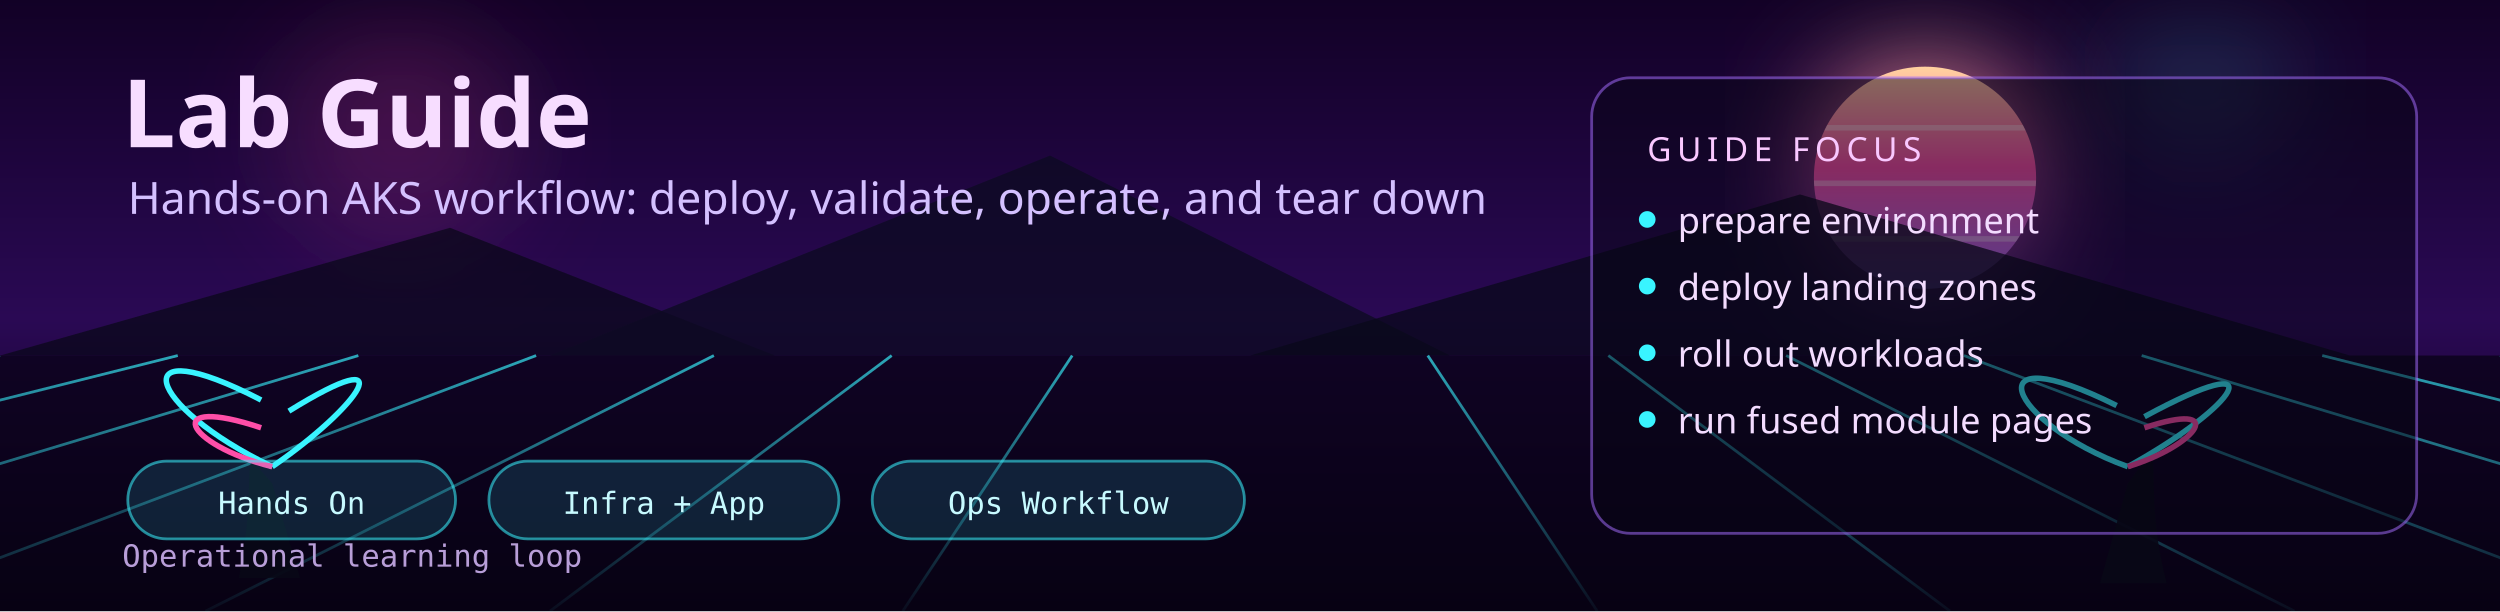
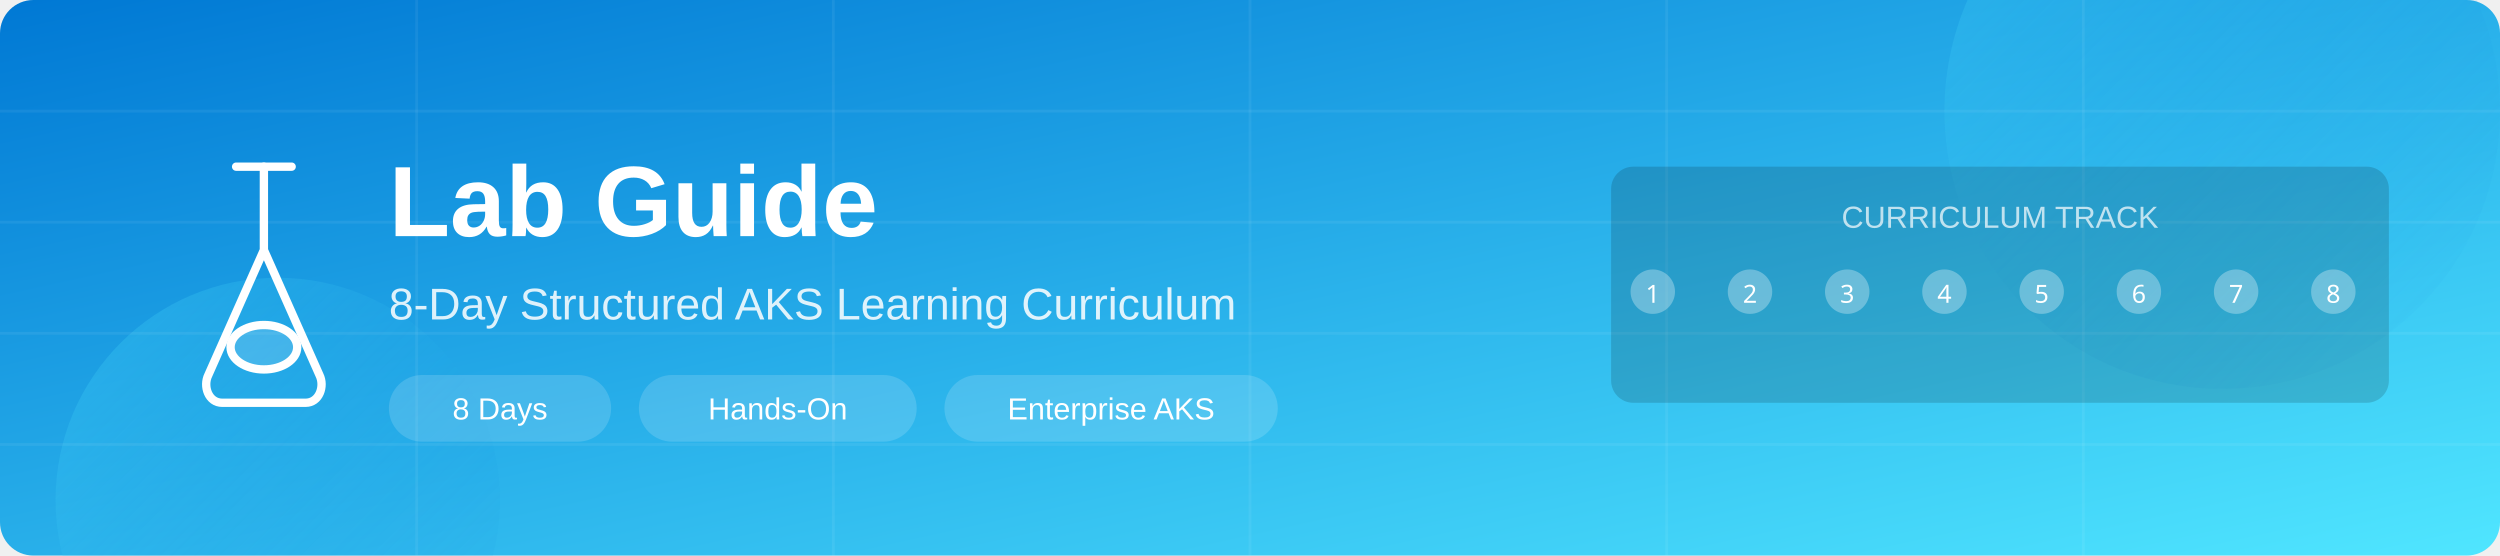
- <svg xmlns="http://www.w3.org/2000/svg" width="900" height="220" viewBox="0 0 900 220">
+ <svg xmlns="http://www.w3.org/2000/svg" viewBox="0 0 900 200">
  <defs>
-     <linearGradient id="bg" x1="0" y1="0" x2="0" y2="1">
-       <stop offset="0%" stop-color="#120126" />
-       <stop offset="52%" stop-color="#2a0954" />
-       <stop offset="100%" stop-color="#070111" />
+     <linearGradient id="bg" x1="0%" y1="0%" x2="100%" y2="100%">
+       <stop offset="0%" style="stop-color:#0078D4" />
+       <stop offset="100%" style="stop-color:#50E6FF" />
    </linearGradient>
-     <linearGradient id="sun" x1="0" y1="0" x2="0" y2="1">
-       <stop offset="0%" stop-color="#ffd29f" />
-       <stop offset="45%" stop-color="#ff4ea8" />
-       <stop offset="100%" stop-color="#a56fff" />
+     <linearGradient id="glow" x1="0%" y1="0%" x2="100%" y2="100%">
+       <stop offset="0%" style="stop-color:#50E6FF;stop-opacity:0.3" />
+       <stop offset="100%" style="stop-color:#0078D4;stop-opacity:0" />
    </linearGradient>
-     <linearGradient id="grid" x1="0" y1="0" x2="0" y2="1">
-       <stop offset="0%" stop-color="rgba(57,244,255,0.75)" />
-       <stop offset="100%" stop-color="rgba(57,244,255,0.05)" />
-     </linearGradient>
-     <filter id="softGlow" x="-40%" y="-40%" width="180%" height="180%">
-       <feGaussianBlur stdDeviation="20" />
-     </filter>
-     <clipPath id="sunClip">
-       <circle cx="693" cy="64" r="40" />
-     </clipPath>
  </defs>
-   <rect width="900" height="220" fill="url(#bg)" />
-   <circle cx="693" cy="64" r="40" fill="url(#sun)" filter="url(#softGlow)" opacity="0.9" />
-   <circle cx="693" cy="64" r="40" fill="url(#sun)" />
-   <g clip-path="url(#sunClip)" stroke="rgba(255,255,255,0.35)" stroke-width="2">
-     <line x1="653" y1="46" x2="733" y2="46" />
-     <line x1="653" y1="66" x2="733" y2="66" />
-     <line x1="653" y1="86" x2="733" y2="86" />
-     <line x1="653" y1="106" x2="733" y2="106" />
+   <rect width="900" height="200" rx="12" fill="url(#bg)" />
+   <circle cx="800" cy="40" r="100" fill="url(#glow)" />
+   <circle cx="100" cy="180" r="80" fill="url(#glow)" />
+   <g stroke="rgba(255,255,255,0.06)" stroke-width="1">
+     <line x1="0" y1="40" x2="900" y2="40" />
+     <line x1="0" y1="80" x2="900" y2="80" />
+     <line x1="0" y1="120" x2="900" y2="120" />
+     <line x1="0" y1="160" x2="900" y2="160" />
+     <line x1="150" y1="0" x2="150" y2="200" />
+     <line x1="300" y1="0" x2="300" y2="200" />
+     <line x1="450" y1="0" x2="450" y2="200" />
+     <line x1="600" y1="0" x2="600" y2="200" />
+     <line x1="750" y1="0" x2="750" y2="200" />
  </g>
-   <circle cx="144" cy="48" r="42" fill="rgba(255,78,168,0.18)" filter="url(#softGlow)" />
-   <circle cx="792" cy="26" r="33" fill="rgba(57,244,255,0.14)" filter="url(#softGlow)" />
-   <polygon points="0,128 162,82 279,128" fill="rgba(8,8,22,0.7)" />
-   <polygon points="198,128 378,56 522,128" fill="rgba(14,10,36,0.82)" />
-   <polygon points="450,128 648,70 846,128" fill="rgba(8,8,26,0.75)" />
-   <rect x="0" y="128" width="900" height="92" fill="rgba(7,2,20,0.72)" />
-   <g stroke="url(#grid)" stroke-width="1" opacity="0.9">
-     <line x1="0" y1="136" x2="900" y2="136" />
-     <line x1="0" y1="154" x2="900" y2="154" />
-     <line x1="0" y1="172" x2="900" y2="172" />
-     <line x1="0" y1="190" x2="900" y2="190" />
-     <line x1="0" y1="208" x2="900" y2="208" />
-     <line x1="0" y1="128" x2="-427" y2="220" />
-     <line x1="64" y1="128" x2="-303" y2="220" />
-     <line x1="129" y1="128" x2="-176" y2="220" />
-     <line x1="193" y1="128" x2="-51" y2="220" />
-     <line x1="257" y1="128" x2="74" y2="220" />
-     <line x1="321" y1="128" x2="198" y2="220" />
-     <line x1="386" y1="128" x2="325" y2="220" />
-     <line x1="450" y1="128" x2="450" y2="220" />
-     <line x1="514" y1="128" x2="575" y2="220" />
-     <line x1="579" y1="128" x2="702" y2="220" />
-     <line x1="643" y1="128" x2="826" y2="220" />
-     <line x1="707" y1="128" x2="951" y2="220" />
-     <line x1="771" y1="128" x2="1076" y2="220" />
-     <line x1="836" y1="128" x2="1203" y2="220" />
-     <line x1="900" y1="128" x2="1328" y2="220" />
+   <g transform="translate(60,50)" fill="none" stroke="white" stroke-width="3" stroke-linecap="round">
+     <path d="M35,10 L35,40 L55,85 C57,89 55,95 50,95 L20,95 C15,95 13,89 15,85 L35,40" />
+     <line x1="25" y1="10" x2="45" y2="10" />
+     <ellipse cx="35" cy="75" rx="12" ry="8" fill="rgba(255,255,255,0.15)" />
  </g>
-   <path d="M 86 208 C 94 168, 84 158, 98 174 L 108 208 Z" fill="rgba(8,8,22,0.92)" />
-   <path d="M 98 168 C 52 146, 44 118, 94 144" stroke="#39f4ff" stroke-width="2" fill="none" />
-   <path d="M 98 168 C 130 146, 146 122, 104 148" stroke="#39f4ff" stroke-width="2" fill="none" />
-   <path d="M 98 168 C 66 160, 58 142, 94 154" stroke="#ff4ea8" stroke-width="2" fill="none" />
-   <path d="M 780 210 C 770 172, 782 152, 766 174 L 756 210 Z" fill="rgba(8,8,22,0.92)" />
-   <path d="M 766 168 C 722 152, 710 120, 762 146" stroke="#39f4ff" stroke-width="2" fill="none" />
-   <path d="M 766 168 C 806 146, 820 124, 772 150" stroke="#39f4ff" stroke-width="2" fill="none" />
-   <path d="M 766 168 C 792 160, 802 144, 772 154" stroke="#ff4ea8" stroke-width="2" fill="none" />
-   <text x="44" y="53" font-family="'Orbitron','Segoe UI',sans-serif" font-size="34" font-weight="700" fill="#f7ddff">Lab Guide</text>
-   <text x="46" y="77" font-family="'Space Grotesk','Segoe UI',sans-serif" font-size="16" fill="#d4c0ff">Hands-on AKS workflow: deploy, validate, operate, and tear down</text>
-   <g transform="translate(46,166)">
-     <rect width="118" height="28" rx="14" fill="rgba(57,244,255,0.13)" stroke="rgba(57,244,255,0.55)" />
-     <text x="59" y="19" text-anchor="middle" font-family="'IBM Plex Mono','Consolas',monospace" font-size="11" fill="#c7faff">Hands On</text>
+   <text x="140" y="85" font-family="Segoe UI,Arial,sans-serif" font-size="36" font-weight="700" fill="white">Lab Guide</text>
+   <text x="140" y="115" font-family="Segoe UI,Arial,sans-serif" font-size="16" fill="rgba(255,255,255,0.85)">8-Day Structured AKS Learning Curriculum</text>
+   <g transform="translate(140,135)">
+     <rect width="80" height="24" rx="12" fill="rgba(255,255,255,0.15)" />
+     <text x="40" y="16" font-family="Segoe UI,Arial,sans-serif" font-size="11" fill="white" text-anchor="middle">8 Days</text>
+     <rect x="90" width="100" height="24" rx="12" fill="rgba(255,255,255,0.15)" />
+     <text x="140" y="16" font-family="Segoe UI,Arial,sans-serif" font-size="11" fill="white" text-anchor="middle">Hands-On</text>
+     <rect x="200" width="120" height="24" rx="12" fill="rgba(255,255,255,0.15)" />
+     <text x="260" y="16" font-family="Segoe UI,Arial,sans-serif" font-size="11" fill="white" text-anchor="middle">Enterprise AKS</text>
  </g>
-   <g transform="translate(176,166)">
-     <rect width="126" height="28" rx="14" fill="rgba(57,244,255,0.13)" stroke="rgba(57,244,255,0.55)" />
-     <text x="63" y="19" text-anchor="middle" font-family="'IBM Plex Mono','Consolas',monospace" font-size="11" fill="#c7faff">Infra + App</text>
+   <g transform="translate(580,60)">
+     <rect width="280" height="85" rx="8" fill="rgba(0,0,0,0.15)" />
+     <text x="140" y="22" font-family="Segoe UI,Arial,sans-serif" font-size="11" fill="rgba(255,255,255,0.7)" text-anchor="middle">CURRICULUM TRACK</text>
+     <g transform="translate(15,35)">
+       <circle cx="0" cy="10" r="8" fill="rgba(255,255,255,0.3)" />
+       <text x="0" y="14" font-family="Segoe UI" font-size="9" fill="white" text-anchor="middle">1</text>
+       <circle cx="35" cy="10" r="8" fill="rgba(255,255,255,0.3)" />
+       <text x="35" y="14" font-family="Segoe UI" font-size="9" fill="white" text-anchor="middle">2</text>
+       <circle cx="70" cy="10" r="8" fill="rgba(255,255,255,0.3)" />
+       <text x="70" y="14" font-family="Segoe UI" font-size="9" fill="white" text-anchor="middle">3</text>
+       <circle cx="105" cy="10" r="8" fill="rgba(255,255,255,0.3)" />
+       <text x="105" y="14" font-family="Segoe UI" font-size="9" fill="white" text-anchor="middle">4</text>
+       <circle cx="140" cy="10" r="8" fill="rgba(255,255,255,0.3)" />
+       <text x="140" y="14" font-family="Segoe UI" font-size="9" fill="white" text-anchor="middle">5</text>
+       <circle cx="175" cy="10" r="8" fill="rgba(255,255,255,0.3)" />
+       <text x="175" y="14" font-family="Segoe UI" font-size="9" fill="white" text-anchor="middle">6</text>
+       <circle cx="210" cy="10" r="8" fill="rgba(255,255,255,0.3)" />
+       <text x="210" y="14" font-family="Segoe UI" font-size="9" fill="white" text-anchor="middle">7</text>
+       <circle cx="245" cy="10" r="8" fill="rgba(255,255,255,0.3)" />
+       <text x="245" y="14" font-family="Segoe UI" font-size="9" fill="white" text-anchor="middle">8</text>
+     </g>
  </g>
-   <g transform="translate(314,166)">
-     <rect width="134" height="28" rx="14" fill="rgba(57,244,255,0.13)" stroke="rgba(57,244,255,0.55)" />
-     <text x="67" y="19" text-anchor="middle" font-family="'IBM Plex Mono','Consolas',monospace" font-size="11" fill="#c7faff">Ops Workflow</text>
-   </g>
-   <g transform="translate(573,28)">
-     <rect width="297" height="164" rx="14" fill="rgba(7,5,20,0.48)" stroke="rgba(165,111,255,0.52)" />
-     <text x="20" y="30" font-family="'Orbitron','Segoe UI',sans-serif" font-size="12" letter-spacing="2" fill="#f9c8ff">GUIDE FOCUS</text>
-     <circle cx="20" cy="51" r="3" fill="#39f4ff" />
-     <text x="31" y="56" font-family="'Space Grotesk','Segoe UI',sans-serif" font-size="13" fill="#f3dcff">prepare environment</text>
-     <circle cx="20" cy="75" r="3" fill="#39f4ff" />
-     <text x="31" y="80" font-family="'Space Grotesk','Segoe UI',sans-serif" font-size="13" fill="#f3dcff">deploy landing zones</text>
-     <circle cx="20" cy="99" r="3" fill="#39f4ff" />
-     <text x="31" y="104" font-family="'Space Grotesk','Segoe UI',sans-serif" font-size="13" fill="#f3dcff">roll out workloads</text>
-     <circle cx="20" cy="123" r="3" fill="#39f4ff" />
-     <text x="31" y="128" font-family="'Space Grotesk','Segoe UI',sans-serif" font-size="13" fill="#f3dcff">run fused module pages</text>
-   </g>
-   <text x="44" y="204" font-family="'IBM Plex Mono','Consolas',monospace" font-size="11" fill="#b89ed8">Operational learning loop</text>
</svg>
